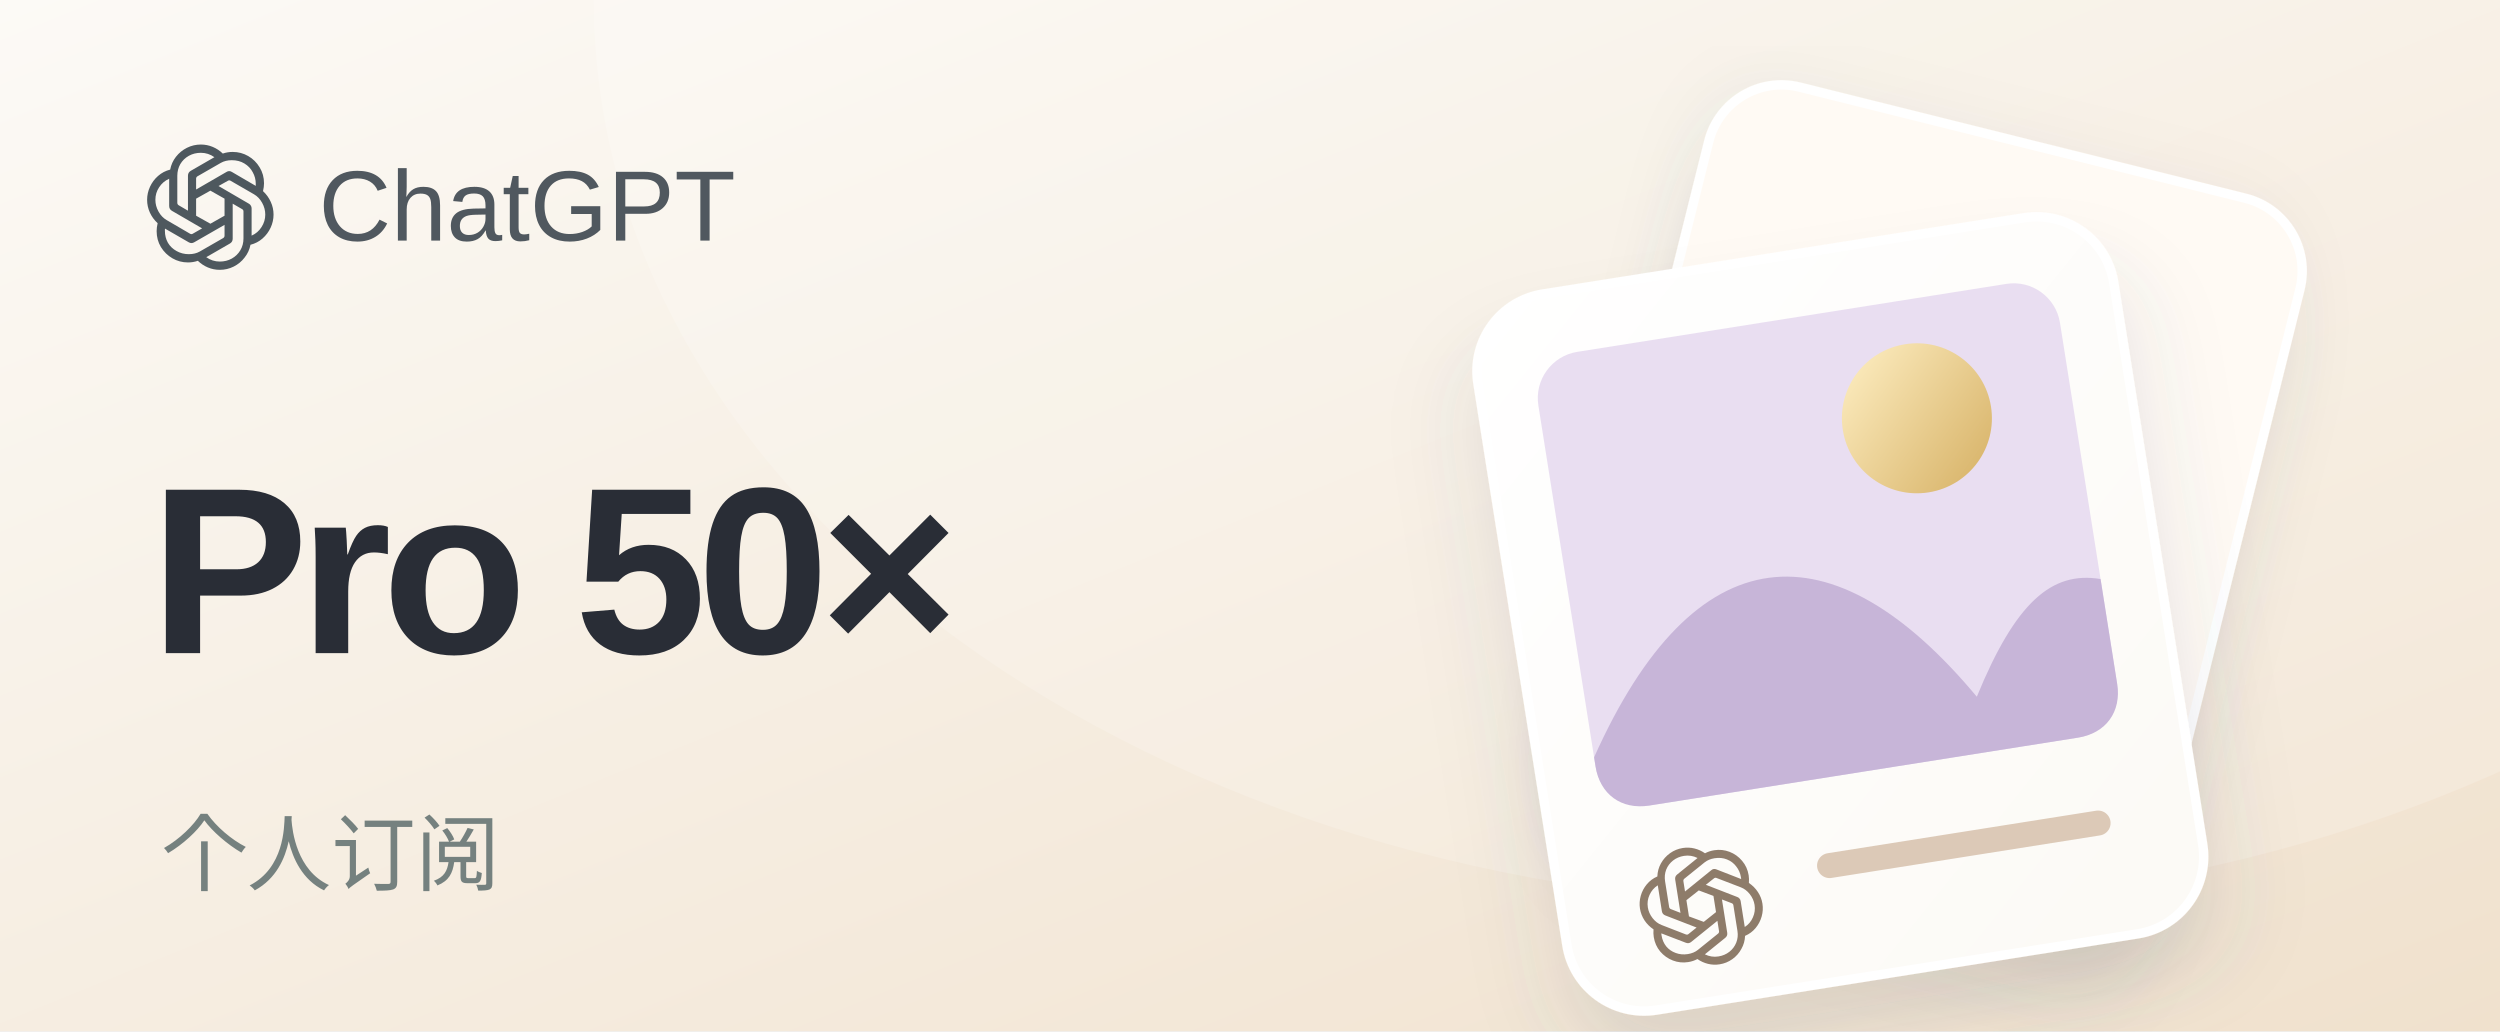
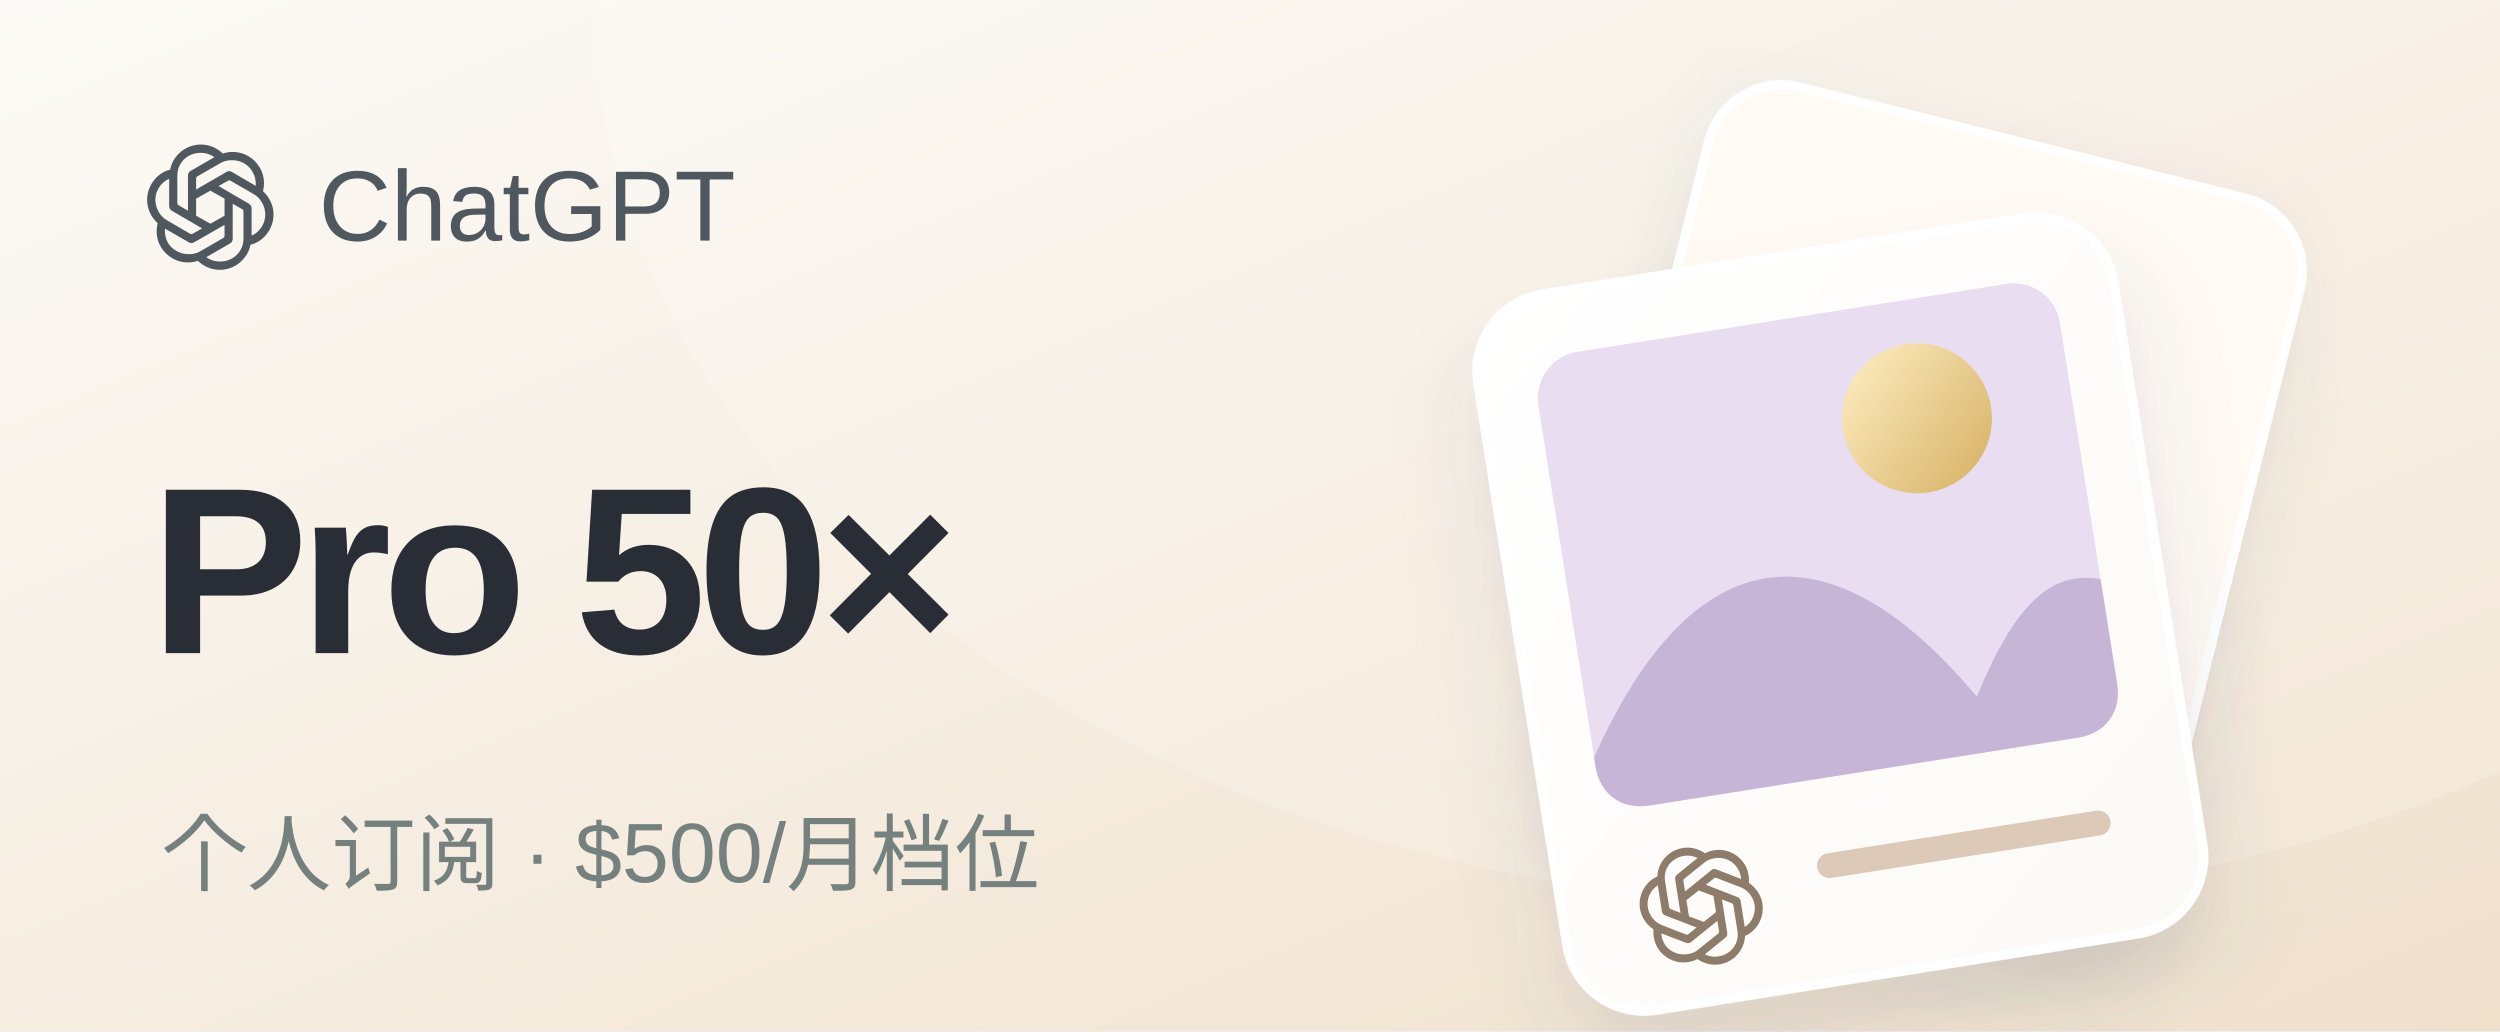
<svg xmlns="http://www.w3.org/2000/svg" width="800" height="330" viewBox="0 0 800 330">
  <defs>
    <linearGradient id="bg" x2="1" y2="1">
      <stop stop-color="#fcfaf6" />
      <stop offset="1" stop-color="#f0e1cd" />
    </linearGradient>
    <linearGradient id="paper" x2=".8" y2="1">
      <stop stop-color="#fff" />
      <stop offset="1" stop-color="#fcfaf6" />
    </linearGradient>
    <linearGradient id="gold" x2="1" y2="1">
      <stop stop-color="#fff0c5" />
      <stop offset="1" stop-color="#d5af62" />
    </linearGradient>
    <filter id="shadow" x="-40%" y="-35%" width="190%" height="200%">
      <feDropShadow dx="0" dy="15" stdDeviation="13" flood-color="#46576f" flood-opacity=".13" />
    </filter>
    <path id="knot" d="M101.228 164.247C96.278 164.247 91.575 163.307 87.12 161.426C82.665 159.545 78.705 156.921 75.24 153.555C71.478 154.842 67.568 155.486 63.509 155.486C56.876 155.486 50.738 153.852 45.095 150.585C39.452 147.318 34.898 142.863 31.433 137.22C28.067 131.577 26.384 125.291 26.384 118.361C26.384 115.49 26.78 112.371 27.572 109.005C23.612 105.342 20.543 101.135 18.365 96.383C16.187 91.532 15.098 86.483 15.098 81.236C15.098 75.89 16.236 70.742 18.513 65.792C20.79 60.842 23.958 56.585 28.017 53.021C32.175 49.358 36.977 46.833 42.422 45.447C43.511 39.804 45.788 34.755 49.253 30.3C52.817 25.746 57.173 22.182 62.321 19.608C67.469 17.034 72.963 15.747 78.804 15.747C83.754 15.747 88.457 16.688 92.912 18.569C97.367 20.45 101.327 23.073 104.792 26.439C108.554 25.152 112.464 24.509 116.523 24.509C123.156 24.509 129.294 26.142 134.937 29.409C140.58 32.676 145.085 37.131 148.451 42.774C151.916 48.417 153.648 54.704 153.648 61.634C153.648 64.505 153.252 67.623 152.46 70.989C156.42 74.652 159.489 78.909 161.667 83.76C163.845 88.512 164.934 93.512 164.934 98.759C164.934 104.105 163.796 109.253 161.519 114.203C159.242 119.153 156.024 123.459 151.866 127.122C147.807 130.686 143.055 133.161 137.61 134.547C136.521 140.19 134.195 145.239 130.631 149.694C127.166 154.248 122.859 157.812 117.711 160.386C112.563 162.96 107.069 164.247 101.228 164.247ZM64.548 145.685C69.498 145.685 73.805 144.645 77.468 142.566L105.386 126.528C106.376 125.835 106.871 124.895 106.871 123.707V110.936L70.934 131.577C68.756 132.864 66.578 132.864 64.4 131.577L36.333 115.391C36.333 115.688 36.284 116.034 36.185 116.43C36.185 116.826 36.185 117.42 36.185 118.212C36.185 123.261 37.373 127.914 39.749 132.171C42.224 136.329 45.639 139.596 49.995 141.972C54.351 144.447 59.202 145.685 64.548 145.685ZM66.033 121.479C66.627 121.776 67.172 121.925 67.667 121.925C68.162 121.925 68.657 121.776 69.152 121.479L80.289 115.094L44.501 94.304C42.323 93.017 41.234 91.086 41.234 88.512V56.288C36.284 58.466 32.324 61.832 29.354 66.386C26.384 70.841 24.899 75.791 24.899 81.236C24.899 86.087 26.136 90.74 28.611 95.195C31.086 99.65 34.304 103.016 38.264 105.293L66.033 121.479ZM101.228 154.446C106.475 154.446 111.227 153.258 115.484 150.882C119.741 148.506 123.107 145.239 125.582 141.081C128.057 136.923 129.294 132.27 129.294 127.122V95.046C129.294 93.858 128.799 92.967 127.809 92.373L116.523 85.839V127.271C116.523 129.845 115.434 131.775 113.256 133.062L85.19 149.249C90.041 152.714 95.387 154.446 101.228 154.446ZM106.871 100.095V79.899L90.09 70.395L73.161 79.899V100.095L90.09 109.599L106.871 100.095ZM63.509 52.724C63.509 50.15 64.598 48.219 66.776 46.932L94.842 30.746C89.991 27.281 84.645 25.548 78.804 25.548C73.557 25.548 68.805 26.736 64.548 29.112C60.291 31.488 56.925 34.755 54.45 38.913C52.074 43.071 50.886 47.724 50.886 52.872V84.8C50.886 85.988 51.381 86.928 52.371 87.621L63.509 94.155V52.724ZM138.947 123.707C143.897 121.529 147.807 118.163 150.678 113.609C153.648 109.055 155.133 104.105 155.133 98.759C155.133 93.908 153.896 89.255 151.421 84.8C148.946 80.345 145.728 76.979 141.768 74.702L113.999 58.664C113.405 58.268 112.86 58.119 112.365 58.218C111.87 58.218 111.375 58.367 110.88 58.664L99.743 64.901L135.68 85.839C136.769 86.433 137.561 87.225 138.056 88.215C138.65 89.106 138.947 90.195 138.947 91.482V123.707ZM109.098 48.269C111.276 46.883 113.454 46.883 115.632 48.269L143.847 64.752C143.847 64.059 143.847 63.168 143.847 62.079C143.847 57.327 142.659 52.823 140.283 48.566C138.006 44.21 134.69 40.745 130.334 38.171C126.077 35.597 121.127 34.31 115.484 34.31C110.534 34.31 106.227 35.349 102.564 37.428L74.646 53.466C73.656 54.159 73.161 55.1 73.161 56.288V69.059L109.098 48.269Z" />
  </defs>
  <rect width="800" height="330" fill="url(#bg)" />
  <ellipse cx="590" cy="0" rx="400" ry="290" fill="#fff" opacity=".17" />
  <use href="#knot" transform="translate(43 42) scale(.27)" fill="#4e585e" />
  <text x="102" y="77" fill="#50585f" font-family="Arial,sans-serif" font-size="32">ChatGPT</text>
  <text x="48" y="209" fill="#292d36" font-family="Arial,sans-serif" font-size="76" font-weight="600" letter-spacing="-3">Pro 50×</text>
-   <text x="52" y="283" fill="#75817f" font-family="Arial,'PingFang SC',sans-serif" font-size="27">个人订阅</text>
+   <text x="52" y="283" fill="#75817f" font-family="Arial,'PingFang SC',sans-serif" font-size="27">个人订阅 · $500/月档位</text>
  <g transform="translate(523 43) rotate(14 100 110)" filter="url(#shadow)">
    <rect width="195" height="236" rx="24" fill="#fffaf4" stroke="#fff" stroke-width="3" />
  </g>
  <g transform="translate(485 81) rotate(-9 100 110)" filter="url(#shadow)">
    <rect width="206" height="232" rx="25" fill="url(#paper)" stroke="#fff" stroke-width="3" />
    <rect x="18" y="20" width="169" height="147" rx="15" fill="#e9def1" />
    <circle cx="137" cy="58" r="24" fill="url(#gold)" />
    <path d="M18 149c43-66 87-62 124 0 17-28 30-36 45-31v34c0 9-6 15-15 15H33c-9 0-15-6-15-15Z" fill="#c7b5d8" />
    <path d="M87 195h87" stroke="#dcc9b7" stroke-width="8" stroke-linecap="round" />
    <use href="#knot" transform="translate(21 178) scale(.26)" fill="#8e7b6b" />
  </g>
</svg>
